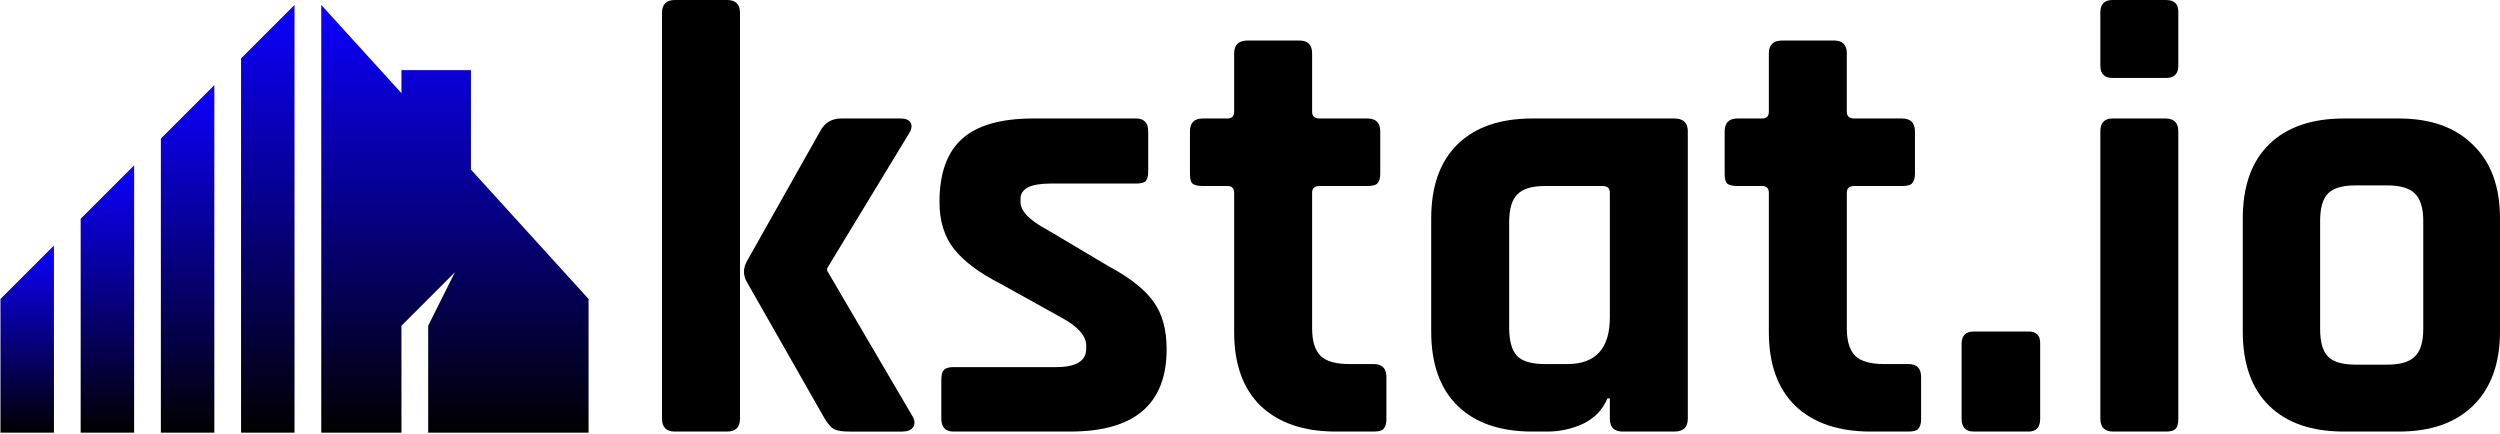
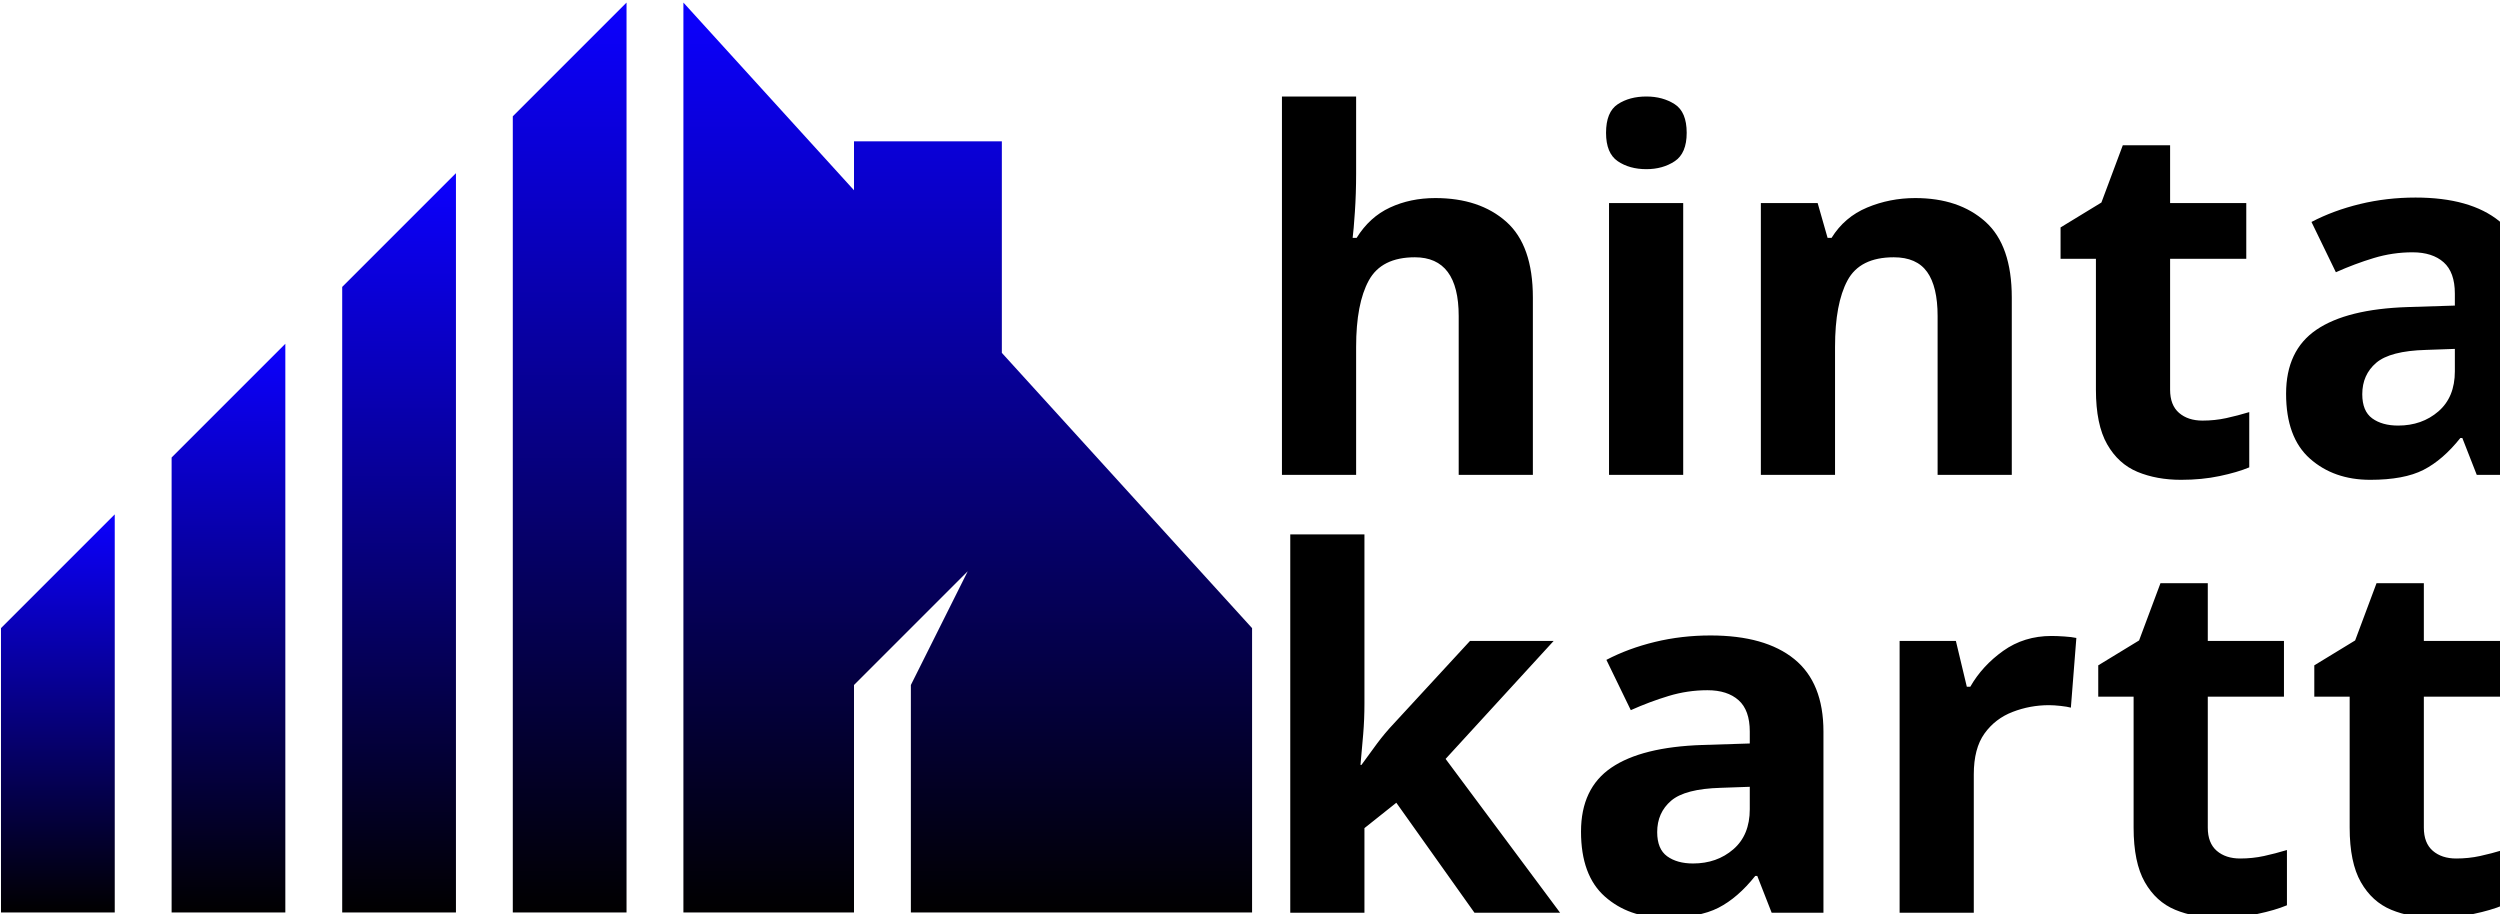
- <svg xmlns="http://www.w3.org/2000/svg" xmlns:xlink="http://www.w3.org/1999/xlink" version="1.1" preserveAspectRatio="xMidYMid meet" viewBox="0 0 283.244 49.07" width="283.244" height="49.07" id="svg100">
+ <svg xmlns="http://www.w3.org/2000/svg" xmlns:xlink="http://www.w3.org/1999/xlink" version="1.1" preserveAspectRatio="xMidYMid meet" viewBox="0 0 1311.235 479.1" width="1311.235" height="479.1" id="svg100">
  <defs id="defs40">
    <path d="m 644.93,-12.03 c 0,0 0,0 0,0 0,394.19 0,613.18 0,656.98 0,0 0,0 0,0 -394.19,0 -613.18,0 -656.98,0 0,0 0,0 0,0 0,-394.19 0,-613.18 0,-656.98 0,0 0,0 0,0 394.19,0 613.18,0 656.98,0 z" id="b2AHKky9OO" />
    <path d="M 633.01,325.53 507.7,187.69 V 81.76 h -74.04 v 24.49 L 348.23,12.27 v 455.65 h 85.43 V 354.01 l 56.96,-56.96 -28.48,56.96 v 113.91 h 170.87 z" id="a23bO8FXwm" />
    <linearGradient id="gradientaftreCMl1" gradientUnits="userSpaceOnUse" x1="490.62" y1="12.27" x2="490.62" y2="467.92">
      <stop style="stop-color: #0c00ff;stop-opacity: 1" offset="0%" id="stop4" />
      <stop style="stop-color: #010000;stop-opacity: 1" offset="100%" id="stop6" />
    </linearGradient>
    <path d="m 262.79,467.92 h 56.96 V 12.27 l -56.96,56.96 z" id="dOOuE9I9Q" />
    <linearGradient id="gradientc32pQtiAZG" gradientUnits="userSpaceOnUse" x1="291.27" y1="12.27" x2="291.27" y2="467.92">
      <stop style="stop-color: #0c00ff;stop-opacity: 1" offset="0%" id="stop14" />
      <stop style="stop-color: #010000;stop-opacity: 1" offset="100%" id="stop16" />
    </linearGradient>
    <text id="b9NXmfje62" x="7.36" y="445.77" font-size="208" font-weight="700" font-style="normal" letter-spacing="0" alignment-baseline="before-edge" transform="translate(-12.81644,-7.678036)" style="font-style:normal;font-weight:700;font-size:208px;line-height:100%;font-family:Rajdhani;letter-spacing:0;dominant-baseline:text-before-edge" xml:space="preserve" dominant-baseline="text-before-edge">
      <tspan x="7.36" dy="0em" alignment-baseline="before-edge" dominant-baseline="text-before-edge" id="tspan19" style="dominant-baseline:text-before-edge;text-anchor:start">kstat.io</tspan>
    </text>
    <path d="m 177.36,467.92 h 56.96 V 97.7 l -56.96,56.96 z" id="c4b37qOG9" />
    <linearGradient id="gradientbDJy64uHZ" gradientUnits="userSpaceOnUse" x1="205.84" y1="97.7" x2="205.84" y2="467.92">
      <stop style="stop-color: #0c00ff;stop-opacity: 1" offset="0%" id="stop23" />
      <stop style="stop-color: #010000;stop-opacity: 1" offset="100%" id="stop25" />
    </linearGradient>
    <path d="M 6.49,467.92 H 63.45 V 268.57 L 6.49,325.53 Z" id="cG0ScehiJ" />
    <linearGradient id="gradientc1CI05Sa69" gradientUnits="userSpaceOnUse" x1="34.97" y1="268.57" x2="34.97" y2="467.92">
      <stop style="stop-color: #0c00ff;stop-opacity: 1" offset="0%" id="stop29" />
      <stop style="stop-color: #010000;stop-opacity: 1" offset="100%" id="stop31" />
    </linearGradient>
    <path d="m 91.93,467.92 h 56.95 V 183.14 l -56.95,56.95 z" id="d74JqJSLr6" />
    <linearGradient id="gradienta1KHLeEBKX" gradientUnits="userSpaceOnUse" x1="120.4" y1="183.14" x2="120.4" y2="467.92">
      <stop style="stop-color: #0c00ff;stop-opacity: 1" offset="0%" id="stop35" />
      <stop style="stop-color: #010000;stop-opacity: 1" offset="100%" id="stop37" />
    </linearGradient>
+     <linearGradient id="gradientaftreCMl1-3" gradientUnits="userSpaceOnUse" x1="490.62" y1="12.27" x2="490.62" y2="467.92">
+       <stop style="stop-color: #0c00ff;stop-opacity: 1" offset="0%" id="stop4-6" />
+       <stop style="stop-color: #010000;stop-opacity: 1" offset="100%" id="stop6-7" />
+     </linearGradient>
+     <linearGradient id="gradientc32pQtiAZG-5" gradientUnits="userSpaceOnUse" x1="291.27" y1="12.27" x2="291.27" y2="467.92">
+       <stop style="stop-color: #0c00ff;stop-opacity: 1" offset="0%" id="stop14-3" />
+       <stop style="stop-color: #010000;stop-opacity: 1" offset="100%" id="stop16-5" />
+     </linearGradient>
+     <linearGradient id="gradientbDJy64uHZ-6" gradientUnits="userSpaceOnUse" x1="205.84" y1="97.7" x2="205.84" y2="467.92">
+       <stop style="stop-color: #0c00ff;stop-opacity: 1" offset="0%" id="stop23-2" />
+       <stop style="stop-color: #010000;stop-opacity: 1" offset="100%" id="stop25-9" />
+     </linearGradient>
+     <linearGradient id="gradientc1CI05Sa69-1" gradientUnits="userSpaceOnUse" x1="34.97" y1="268.57" x2="34.97" y2="467.92">
+       <stop style="stop-color: #0c00ff;stop-opacity: 1" offset="0%" id="stop29-2" />
+       <stop style="stop-color: #010000;stop-opacity: 1" offset="100%" id="stop31-7" />
+     </linearGradient>
+     <linearGradient id="gradienta1KHLeEBKX-0" gradientUnits="userSpaceOnUse" x1="120.4" y1="183.14" x2="120.4" y2="467.92">
+       <stop style="stop-color: #0c00ff;stop-opacity: 1" offset="0%" id="stop35-9" />
+       <stop style="stop-color: #010000;stop-opacity: 1" offset="100%" id="stop37-3" />
+     </linearGradient>
  </defs>
-   <g id="g98" transform="translate(-27.36843,-573.1191)">
+   <g id="g98" transform="translate(1786.908,118.5071)">
    <g id="g96">
-       <g id="g56" transform="matrix(0.1063498,0,0,0.1063498,26.7314,572.3731)">
+       <text xml:space="preserve" style="font-style:normal;font-variant:normal;font-weight:bold;font-stretch:normal;font-size:261.109px;line-height:1.25;font-family:Rajdhani;-inkscape-font-specification:'Rajdhani Bold';letter-spacing:0px;word-spacing:0px;stroke-width:1.36" x="-1130.533" y="360.228" id="text18221">
+         <tspan id="tspan18219" x="-1130.533" y="360.228" style="stroke-width:1.36">kartta</tspan>
+       </text>
+       <g id="g56" transform="matrix(1.047343,0,0,1.047343,-1793.181,-130.0033)">
        <use xlink:href="#a23bO8FXwm" id="use50" style="opacity:1;fill:url(#gradientaftreCMl1)" x="0" y="0" width="100%" height="100%" />
        <g id="g54">
          <use xlink:href="#a23bO8FXwm" id="use52" style="opacity:1;fill-opacity:0;stroke:#000000;stroke-width:1;stroke-opacity:0" x="0" y="0" width="100%" height="100%" />
        </g>
      </g>
-       <g id="g67" transform="matrix(0.1063498,0,0,0.1063498,26.7314,572.3731)">
+       <g id="c2WSriHxiN">
+         <use xlink:href="#a51fzNP62s" id="use58" style="opacity:1;fill:#9e204c;fill-opacity:1" x="0" y="0" width="100%" height="100%" />
+       </g>
+       <g id="g67" transform="matrix(1.047343,0,0,1.047343,-1793.181,-130.0033)">
        <use xlink:href="#dOOuE9I9Q" id="use61" style="opacity:1;fill:url(#gradientc32pQtiAZG)" x="0" y="0" width="100%" height="100%" />
        <g id="g65">
          <use xlink:href="#dOOuE9I9Q" id="use63" style="opacity:1;fill-opacity:0;stroke:#000000;stroke-width:1;stroke-opacity:0" x="0" y="0" width="100%" height="100%" />
        </g>
      </g>
-       <g id="g78" transform="matrix(0.1063498,0,0,0.1063498,26.7314,572.3731)">
+       <g id="bigBqL9CZ" transform="translate(0.08225109,35.7677)" />
+       <g id="g78" transform="matrix(1.047343,0,0,1.047343,-1793.181,-130.0033)">
        <use xlink:href="#c4b37qOG9" id="use72" style="opacity:1;fill:url(#gradientbDJy64uHZ)" x="0" y="0" width="100%" height="100%" />
        <g id="g76">
          <use xlink:href="#c4b37qOG9" id="use74" style="opacity:1;fill-opacity:0;stroke:#000000;stroke-width:1;stroke-opacity:0" x="0" y="0" width="100%" height="100%" />
        </g>
      </g>
-       <g id="g86" transform="matrix(0.1063498,0,0,0.1063498,26.7314,572.3731)">
+       <g id="g86" transform="matrix(1.047343,0,0,1.047343,-1793.181,-130.0033)">
        <use xlink:href="#cG0ScehiJ" id="use80" style="opacity:1;fill:url(#gradientc1CI05Sa69)" x="0" y="0" width="100%" height="100%" />
        <g id="g84">
          <use xlink:href="#cG0ScehiJ" id="use82" style="opacity:1;fill-opacity:0;stroke:#000000;stroke-width:1;stroke-opacity:0" x="0" y="0" width="100%" height="100%" />
        </g>
      </g>
-       <g id="g94" transform="matrix(0.1063498,0,0,0.1063498,26.7314,572.3731)">
+       <g id="g94" transform="matrix(1.047343,0,0,1.047343,-1793.181,-130.0033)">
        <use xlink:href="#d74JqJSLr6" id="use88" style="opacity:1;fill:url(#gradienta1KHLeEBKX)" x="0" y="0" width="100%" height="100%" />
        <g id="g92">
          <use xlink:href="#d74JqJSLr6" id="use90" style="opacity:1;fill-opacity:0;stroke:#000000;stroke-width:1;stroke-opacity:0" x="0" y="0" width="100%" height="100%" />
        </g>
      </g>
-       <g aria-label="kstat.io" style="font-style:normal;font-variant:normal;font-weight:bold;font-stretch:normal;font-size:208.652px;line-height:125%;font-family:Rajdhani;-inkscape-font-specification:'Rajdhani Bold';letter-spacing:0px;word-spacing:0px;fill:#000000;fill-opacity:1;stroke:none;stroke-width:1.087px;stroke-linecap:butt;stroke-linejoin:miter;stroke-opacity:1" id="text864" transform="matrix(0.3333406,0,0,0.3333406,99.8121,356.8336)">
-         <path d="m 68.61,689.112 h 20.239 q 2.504,0 3.338,1.461 0.835,1.461 -0.626,3.756 l -27.751,45.695 v 0.835 l 29.003,49.451 q 1.252,2.087 0.209,3.756 -1.043,1.461 -3.756,1.461 H 71.323 q -3.547,0 -5.216,-0.835 -1.461,-0.835 -3.13,-3.547 l -26.499,-46.529 q -1.878,-3.338 0,-6.886 l 25.038,-44.443 q 2.295,-4.173 7.094,-4.173 z M 29.801,795.525 H 12.065 q -4.382,0 -4.382,-4.382 V 653.224 q 0,-4.382 4.382,-4.382 h 17.735 q 4.382,0 4.382,4.382 V 791.143 q 0,4.382 -4.382,4.382 z" style="stroke-width:1.087px" id="path864" />
-         <path d="m 146.434,795.525 h -39.644 q -4.173,0 -4.173,-4.382 v -13.354 q 0,-2.295 0.835,-3.13 0.835,-1.043 3.338,-1.043 h 34.845 q 10.224,0 10.224,-6.26 v -1.043 q 0,-5.008 -8.555,-9.598 l -20.657,-11.476 q -10.641,-5.425 -15.649,-11.685 -5.008,-6.26 -5.008,-16.066 0,-14.606 7.72,-21.491 7.72,-6.886 24.204,-6.886 h 34.845 q 4.173,0 4.173,4.382 v 13.562 q 0,2.295 -0.835,3.338 -0.835,0.835 -3.338,0.835 h -29.003 q -10.224,0 -10.224,5.216 v 1.043 q 0,4.59 8.972,9.389 l 21.074,12.519 q 10.85,5.842 15.232,12.102 4.382,6.051 4.382,16.066 0,27.959 -32.758,27.959 z" style="stroke-width:1.087px" id="path866" />
-         <path d="m 199.847,712.064 h -8.346 q -2.504,0 -3.547,-0.835 -0.835,-0.835 -0.835,-3.338 V 693.494 q 0,-4.382 4.382,-4.382 h 8.346 q 2.295,0 2.295,-2.295 v -19.822 q 0,-4.382 4.59,-4.382 h 17.527 q 4.382,0 4.382,4.382 v 19.822 q 0,2.295 2.504,2.295 h 16.275 q 4.382,0 4.382,4.382 v 14.397 q 0,2.295 -1.043,3.338 -0.835,0.835 -3.338,0.835 h -16.275 q -2.504,0 -2.504,2.295 v 46.112 q 0,6.468 2.921,9.389 2.921,2.712 9.598,2.712 h 8.346 q 4.382,0 4.382,4.382 v 14.397 q 0,2.295 -1.043,3.338 -0.835,0.835 -3.338,0.835 h -12.728 q -16.484,0 -25.664,-8.763 -8.972,-8.763 -8.972,-25.038 v -47.364 q 0,-2.295 -2.295,-2.295 z" style="stroke-width:1.087px" id="path868" />
-         <path d="m 308.554,795.525 h -5.008 q -16.484,0 -25.456,-8.763 -8.972,-8.763 -8.972,-25.247 v -38.392 q 0,-16.484 8.972,-25.247 8.972,-8.763 25.456,-8.763 h 48.199 q 4.59,0 4.59,4.382 v 97.649 q 0,4.382 -4.59,4.382 h -17.527 q -4.382,0 -4.382,-4.382 v -6.886 H 329.002 q -2.295,5.634 -8.137,8.555 -5.842,2.712 -12.31,2.712 z m 21.283,-38.809 v -42.356 q 0,-2.295 -2.504,-2.295 h -19.613 q -6.677,0 -9.389,2.921 -2.712,2.712 -2.712,9.389 v 35.888 q 0,6.677 2.712,9.598 2.712,2.712 9.389,2.712 h 7.72 q 14.397,0 14.397,-15.858 z" style="stroke-width:1.087px" id="path870" />
-         <path d="m 381.584,712.064 h -8.346 q -2.504,0 -3.547,-0.835 -0.835,-0.835 -0.835,-3.338 V 693.494 q 0,-4.382 4.382,-4.382 h 8.346 q 2.295,0 2.295,-2.295 v -19.822 q 0,-4.382 4.59,-4.382 h 17.527 q 4.382,0 4.382,4.382 v 19.822 q 0,2.295 2.504,2.295 h 16.275 q 4.382,0 4.382,4.382 v 14.397 q 0,2.295 -1.043,3.338 -0.835,0.835 -3.338,0.835 h -16.275 q -2.504,0 -2.504,2.295 v 46.112 q 0,6.468 2.921,9.389 2.921,2.712 9.598,2.712 h 8.346 q 4.382,0 4.382,4.382 v 14.397 q 0,2.295 -1.043,3.338 -0.835,0.835 -3.338,0.835 h -12.728 q -16.484,0 -25.664,-8.763 -8.972,-8.763 -8.972,-25.038 v -47.364 q 0,-2.295 -2.295,-2.295 z" style="stroke-width:1.087px" id="path872" />
-         <path d="m 476.102,765.479 v 25.664 q 0,4.382 -3.964,4.382 h -18.57 q -4.173,0 -4.173,-4.382 v -25.456 q 0,-4.173 4.173,-4.173 h 18.57 q 3.964,0 3.964,3.964 z" style="stroke-width:1.087px" id="path874" />
-         <path d="m 496.552,671.168 v -18.153 q 0,-4.173 4.173,-4.173 h 18.153 q 4.173,0 4.173,3.964 v 18.361 q 0,4.173 -4.173,4.173 h -18.153 q -4.173,0 -4.173,-4.173 z m 0,119.975 v -97.649 q 0,-4.382 4.173,-4.382 h 17.944 q 4.382,0 4.382,4.382 v 97.649 q 0,2.712 -1.043,3.547 -0.835,0.835 -3.13,0.835 h -17.944 q -4.382,0 -4.382,-4.382 z" style="stroke-width:1.087px" id="path876" />
-         <path d="m 597.959,795.525 h -18.57 q -16.484,0 -25.456,-8.763 -8.972,-8.763 -8.972,-25.247 v -38.392 q 0,-16.484 8.972,-25.247 8.972,-8.763 25.456,-8.763 h 18.57 q 16.275,0 25.247,8.972 9.181,8.763 9.181,25.038 v 38.392 q 0,16.275 -9.181,25.247 -8.972,8.763 -25.247,8.763 z m -14.606,-22.743 h 10.641 q 6.677,0 9.389,-2.712 2.921,-2.712 2.921,-9.389 v -36.723 q 0,-6.677 -2.921,-9.389 -2.712,-2.712 -9.389,-2.712 h -10.641 q -6.677,0 -9.389,2.712 -2.712,2.712 -2.712,9.389 v 36.723 q 0,6.677 2.712,9.389 2.712,2.712 9.389,2.712 z" style="stroke-width:1.087px" id="path878" />
-       </g>
-       <g id="c2WSriHxiN">
-         <use xlink:href="#a51fzNP62s" id="use58" style="opacity:1;fill:#9e204c;fill-opacity:1" x="0" y="0" width="100%" height="100%" />
-       </g>
-       <g id="bigBqL9CZ" transform="translate(0.08225109,35.7677)" />
+       <text xml:space="preserve" style="font-style:normal;font-variant:normal;font-weight:bold;font-stretch:normal;font-size:261.109px;line-height:1.25;font-family:Rajdhani;-inkscape-font-specification:'Rajdhani Bold';letter-spacing:0px;word-spacing:0px;stroke-width:1.36" x="-1134.894" y="130.546" id="text18221-7">
+         <tspan id="tspan18219-3" x="-1134.894" y="130.546" style="stroke-width:1.36">hinta</tspan>
+       </text>
    </g>
  </g>
</svg>
